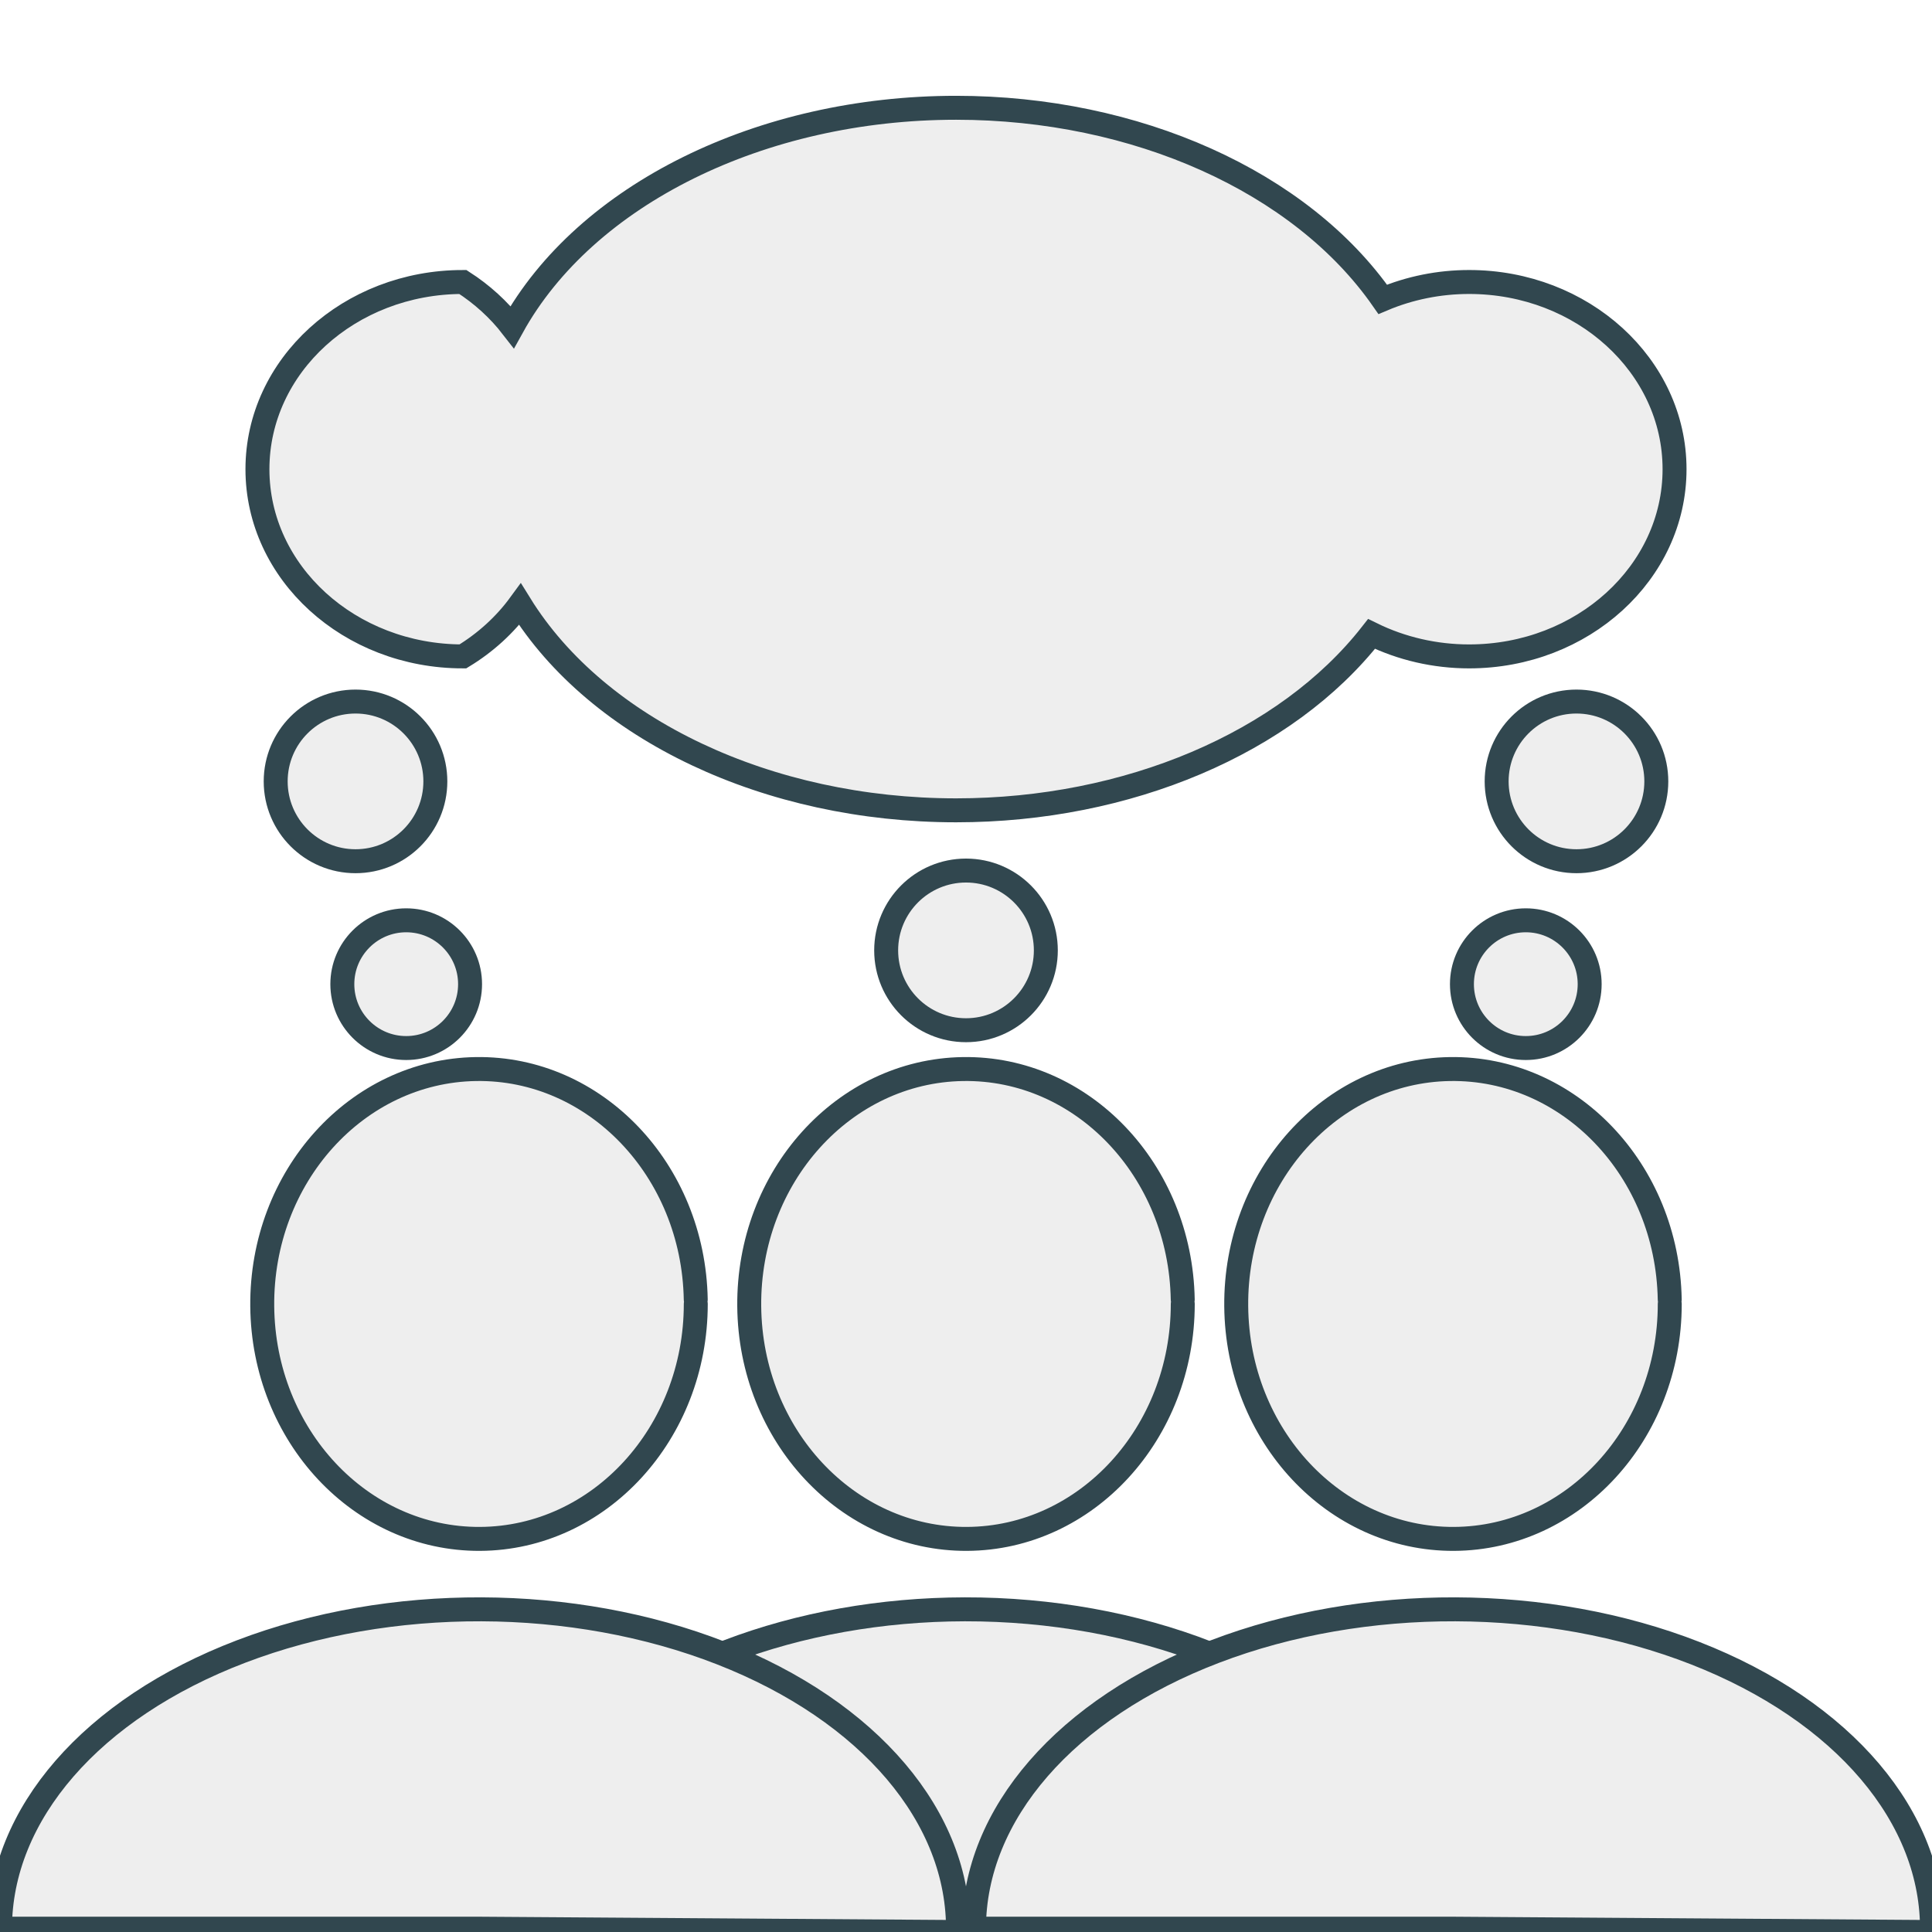
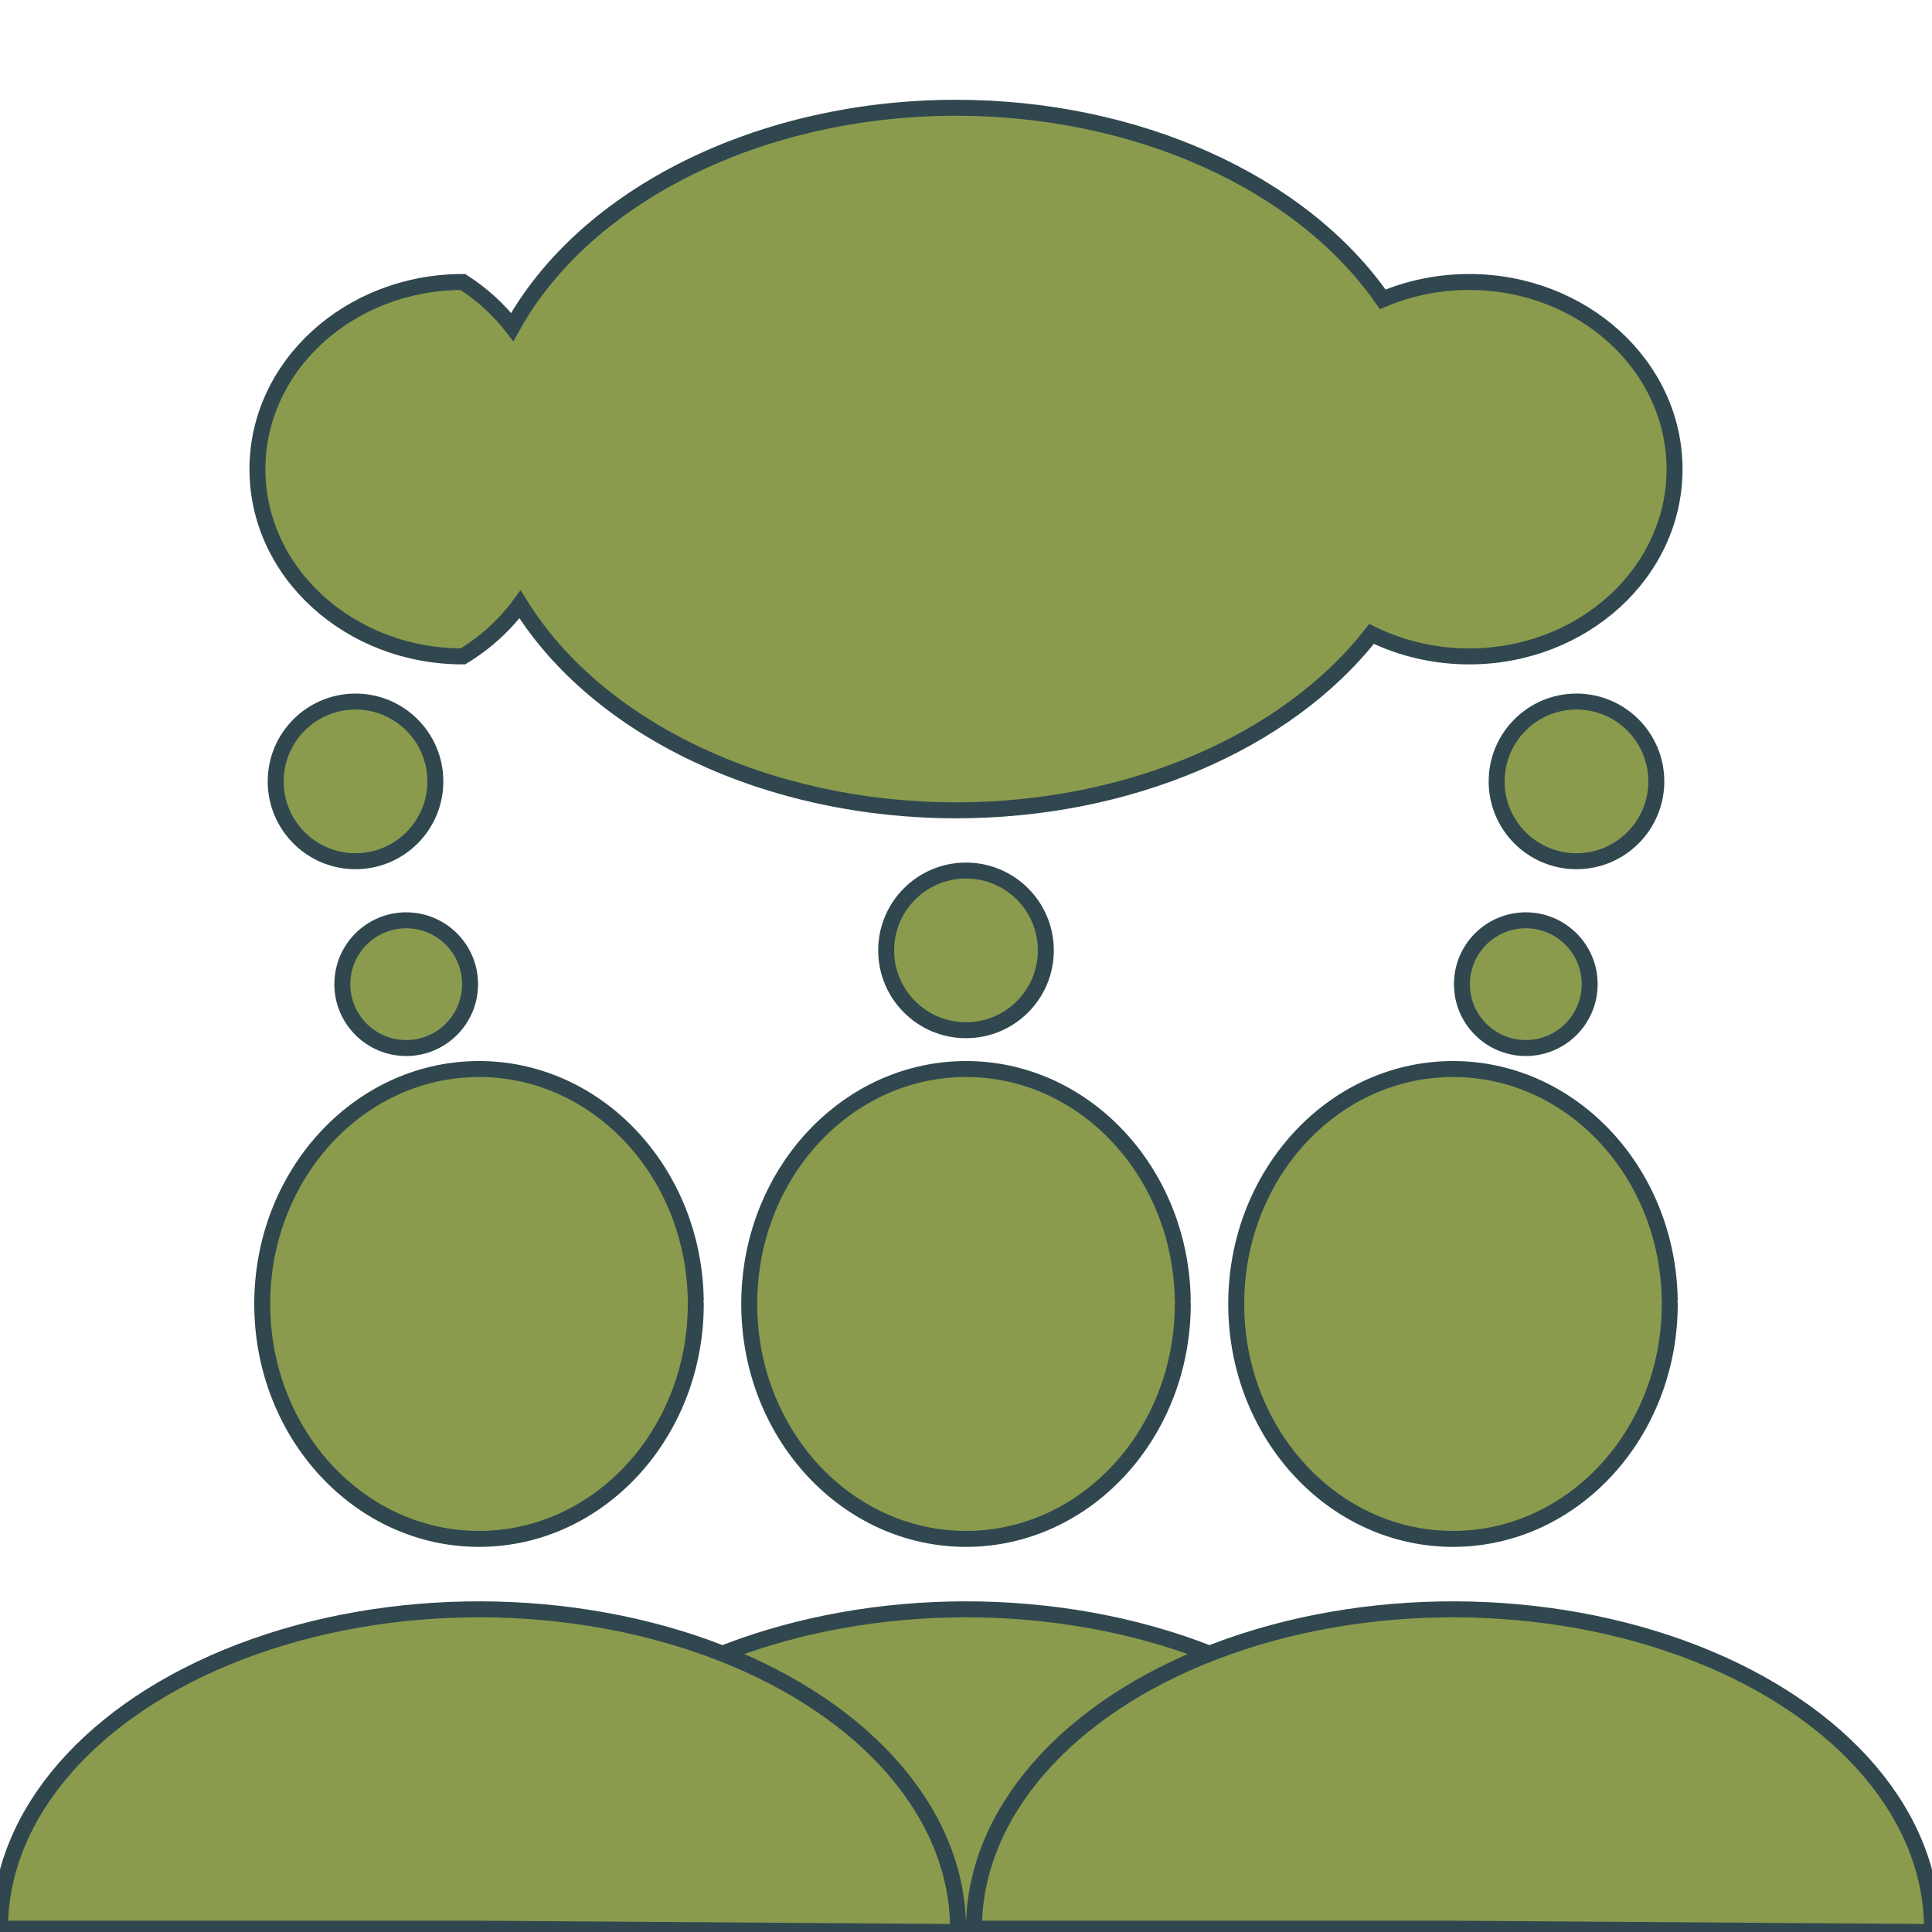
- <svg xmlns="http://www.w3.org/2000/svg" id="svg1770" version="1.1" viewBox="0 0 60.5 60.5" height="60.5mm" width="60.5mm">
+ <svg xmlns="http://www.w3.org/2000/svg" width="60.5mm" height="60.5mm" viewBox="0 0 60.5 60.5" version="1.1" id="svg1770">
  <defs id="defs1764" />
  <g id="layer1">
-     <g id="g856" style="stroke:#31474f;stroke-opacity:1;stroke-width:0.75;stroke-miterlimit:4;stroke-dasharray:none;fill:#eeeeee;fill-opacity:1">
-       <path style="fill:#eeeeee;stroke-width:0.75;stroke-linecap:round;stroke:#31474f;stroke-opacity:1;stroke-miterlimit:4;stroke-dasharray:none;fill-opacity:1" id="path2387" d="m 37.038,40.833 a 6.788,7.357 0 0 1 -6.756,7.357 6.788,7.357 0 0 1 -6.82,-7.287 6.788,7.357 0 0 1 6.691,-7.426 6.788,7.357 0 0 1 6.884,7.216" />
-       <path transform="scale(0.2645833)" d="M 114.189 190.471 A 56.693 37.795 0 0 0 86.154 195.469 A 56.693 37.795 0 0 0 85.445 195.744 A -56.693 -37.795 0 0 1 113.049 228.268 L 114.33 228.268 L 171.021 228.662 A 56.693 37.795 0 0 0 170.688 228.268 L 115.275 228.268 A 56.693 37.795 0 0 1 143.314 196.018 A 56.693 37.795 0 0 0 143.018 195.668 A 56.693 37.795 0 0 0 114.189 190.471 z " style="fill:#eeeeee;stroke:#31474f;stroke-width:2.835;stroke-linecap:round;stroke-miterlimit:4;stroke-dasharray:none;stroke-opacity:1;fill-opacity:1" id="path2389" />
-       <path id="path2391" style="fill:#eeeeee;stroke-width:0.75;stroke-linecap:round;stroke:#31474f;stroke-opacity:1;stroke-miterlimit:4;stroke-dasharray:none;fill-opacity:1" d="m 21.788,40.833 a 6.788,7.357 0 0 1 -6.756,7.357 6.788,7.357 0 0 1 -6.82,-7.287 6.788,7.357 0 0 1 6.691,-7.426 6.788,7.357 0 0 1 6.884,7.216" />
-       <path transform="scale(-1)" id="path2393" style="fill:#eeeeee;stroke-width:0.75;stroke-linecap:round;stroke:#31474f;stroke-opacity:1;stroke-miterlimit:4;stroke-dasharray:none;fill-opacity:1" d="m 0,-60.396 a 15,10 0 0 1 -7.545,8.678 15,10 0 0 1 -15.045,-0.052 15,10 0 0 1 -7.409,-8.73 L -15,-60.396 Z" />
-       <path style="fill:#eeeeee;stroke-width:0.75;stroke-linecap:round;stroke:#31474f;stroke-opacity:1;stroke-miterlimit:4;stroke-dasharray:none;fill-opacity:1" id="path2395" d="m 52.288,40.833 a 6.788,7.357 0 0 1 -6.756,7.357 6.788,7.357 0 0 1 -6.82,-7.287 6.788,7.357 0 0 1 6.691,-7.426 6.788,7.357 0 0 1 6.884,7.216" />
-       <path style="fill:#eeeeee;stroke-width:0.75;stroke-linecap:round;stroke:#31474f;stroke-opacity:1;stroke-miterlimit:4;stroke-dasharray:none;fill-opacity:1" id="path2397" transform="scale(-1)" d="m -30.5,-60.396 a 15,10 0 0 1 -7.545,8.678 15,10 0 0 1 -15.045,-0.052 15,10 0 0 1 -7.409,-8.73 L -45.5,-60.396 Z" />
-       <circle r="2.5" cy="29.761" cx="30.25" id="circle2440" style="fill:#eeeeee;stroke-width:0.75;stroke-linecap:round;stroke:#31474f;stroke-opacity:1;stroke-miterlimit:4;stroke-dasharray:none;fill-opacity:1" />
-       <path transform="scale(0.2645833)" d="M 113.162 12.756 A 56.693 41.575 0 0 0 60.629 38.701 A -24.315 22.156 0 0 0 54.783 33.375 A -24.315 22.156 0 0 0 30.469 55.531 A -24.315 22.156 0 0 0 54.783 77.688 A -24.315 22.156 0 0 0 61.545 71.525 A 56.693 41.575 0 0 0 113.162 95.906 A 56.693 41.575 0 0 0 162.33 75.029 A 24.315 22.156 0 0 0 173.877 77.688 A 24.315 22.156 0 0 0 198.191 55.531 A 24.315 22.156 0 0 0 173.877 33.375 A 24.315 22.156 0 0 0 163.654 35.428 A 56.693 41.575 0 0 0 113.162 12.756 z " style="fill:#eeeeee;stroke:#31474f;stroke-width:2.835;stroke-linecap:round;stroke-miterlimit:4;stroke-dasharray:none;stroke-opacity:1;fill-opacity:1" id="path2411" />
-       <g style="fill:#eeeeee;stroke:#31474f;stroke-opacity:1;stroke-width:0.75;stroke-miterlimit:4;stroke-dasharray:none;fill-opacity:1" id="g2450">
-         <circle r="2" cy="30.819" cx="12.72" id="path2438" style="fill:#eeeeee;stroke-width:0.75;stroke-linecap:round;stroke:#31474f;stroke-opacity:1;stroke-miterlimit:4;stroke-dasharray:none;fill-opacity:1" />
-         <circle style="fill:#eeeeee;stroke-width:0.75;stroke-linecap:round;stroke:#31474f;stroke-opacity:1;stroke-miterlimit:4;stroke-dasharray:none;fill-opacity:1" id="circle2444" cx="11.133" cy="24.469" r="2.5" />
+     <g style="stroke:#31474f;stroke-opacity:1;stroke-width:0.5;stroke-miterlimit:4;stroke-dasharray:none;fill:#8a9b4e;fill-opacity:1" id="g856">
+       <path d="m 37.038,40.833 a 6.788,7.357 0 0 1 -6.756,7.357 6.788,7.357 0 0 1 -6.82,-7.287 6.788,7.357 0 0 1 6.691,-7.426 6.788,7.357 0 0 1 6.884,7.216" id="path2387" style="fill:#8a9b4e;stroke-width:0.5;stroke-linecap:round;stroke:#31474f;stroke-opacity:1;stroke-miterlimit:4;stroke-dasharray:none;fill-opacity:1" />
+       <path id="path2389" style="fill:#8a9b4e;stroke:#31474f;stroke-width:1.89;stroke-linecap:round;stroke-miterlimit:4;stroke-dasharray:none;stroke-opacity:1;fill-opacity:1" d="M 114.189 190.471 A 56.693 37.795 0 0 0 86.154 195.469 A 56.693 37.795 0 0 0 85.445 195.744 A -56.693 -37.795 0 0 1 113.049 228.268 L 114.33 228.268 L 171.021 228.662 A 56.693 37.795 0 0 0 170.688 228.268 L 115.275 228.268 A 56.693 37.795 0 0 1 143.314 196.018 A 56.693 37.795 0 0 0 143.018 195.668 A 56.693 37.795 0 0 0 114.189 190.471 z " transform="scale(0.2645833)" />
+       <path d="m 21.788,40.833 a 6.788,7.357 0 0 1 -6.756,7.357 6.788,7.357 0 0 1 -6.82,-7.287 6.788,7.357 0 0 1 6.691,-7.426 6.788,7.357 0 0 1 6.884,7.216" style="fill:#8a9b4e;stroke-width:0.5;stroke-linecap:round;stroke:#31474f;stroke-opacity:1;stroke-miterlimit:4;stroke-dasharray:none;fill-opacity:1" id="path2391" />
+       <path d="m 0,-60.396 a 15,10 0 0 1 -7.545,8.678 15,10 0 0 1 -15.045,-0.052 15,10 0 0 1 -7.409,-8.73 L -15,-60.396 Z" style="fill:#8a9b4e;stroke-width:0.5;stroke-linecap:round;stroke:#31474f;stroke-opacity:1;stroke-miterlimit:4;stroke-dasharray:none;fill-opacity:1" id="path2393" transform="scale(-1)" />
+       <path d="m 52.288,40.833 a 6.788,7.357 0 0 1 -6.756,7.357 6.788,7.357 0 0 1 -6.82,-7.287 6.788,7.357 0 0 1 6.691,-7.426 6.788,7.357 0 0 1 6.884,7.216" id="path2395" style="fill:#8a9b4e;stroke-width:0.5;stroke-linecap:round;stroke:#31474f;stroke-opacity:1;stroke-miterlimit:4;stroke-dasharray:none;fill-opacity:1" />
+       <path d="m -30.5,-60.396 a 15,10 0 0 1 -7.545,8.678 15,10 0 0 1 -15.045,-0.052 15,10 0 0 1 -7.409,-8.73 L -45.5,-60.396 Z" transform="scale(-1)" id="path2397" style="fill:#8a9b4e;stroke-width:0.5;stroke-linecap:round;stroke:#31474f;stroke-opacity:1;stroke-miterlimit:4;stroke-dasharray:none;fill-opacity:1" />
+       <circle style="fill:#8a9b4e;stroke-width:0.5;stroke-linecap:round;stroke:#31474f;stroke-opacity:1;stroke-miterlimit:4;stroke-dasharray:none;fill-opacity:1" id="circle2440" cx="30.25" cy="29.761" r="2.5" />
+       <path id="path2411" style="fill:#8a9b4e;stroke:#31474f;stroke-width:1.89;stroke-linecap:round;stroke-miterlimit:4;stroke-dasharray:none;stroke-opacity:1;fill-opacity:1" d="M 113.162 12.756 A 56.693 41.575 0 0 0 60.629 38.701 A -24.315 22.156 0 0 0 54.783 33.375 A -24.315 22.156 0 0 0 30.469 55.531 A -24.315 22.156 0 0 0 54.783 77.688 A -24.315 22.156 0 0 0 61.545 71.525 A 56.693 41.575 0 0 0 113.162 95.906 A 56.693 41.575 0 0 0 162.33 75.029 A 24.315 22.156 0 0 0 173.877 77.688 A 24.315 22.156 0 0 0 198.191 55.531 A 24.315 22.156 0 0 0 173.877 33.375 A 24.315 22.156 0 0 0 163.654 35.428 A 56.693 41.575 0 0 0 113.162 12.756 z " transform="scale(0.2645833)" />
+       <g id="g2450" style="fill:#8a9b4e;stroke:#31474f;stroke-opacity:1;stroke-width:0.5;stroke-miterlimit:4;stroke-dasharray:none;fill-opacity:1">
+         <circle style="fill:#8a9b4e;stroke-width:0.5;stroke-linecap:round;stroke:#31474f;stroke-opacity:1;stroke-miterlimit:4;stroke-dasharray:none;fill-opacity:1" id="path2438" cx="12.72" cy="30.819" r="2" />
+         <circle r="2.5" cy="24.469" cx="11.133" id="circle2444" style="fill:#8a9b4e;stroke-width:0.5;stroke-linecap:round;stroke:#31474f;stroke-opacity:1;stroke-miterlimit:4;stroke-dasharray:none;fill-opacity:1" />
      </g>
-       <circle transform="scale(-1,1)" r="2" cy="30.819" cx="-47.78" id="circle2483" style="fill:#eeeeee;stroke-width:0.75;stroke-linecap:round;stroke:#31474f;stroke-opacity:1;stroke-miterlimit:4;stroke-dasharray:none;fill-opacity:1" />
-       <circle transform="scale(-1,1)" style="fill:#eeeeee;stroke-width:0.75;stroke-linecap:round;stroke:#31474f;stroke-opacity:1;stroke-miterlimit:4;stroke-dasharray:none;fill-opacity:1" id="circle2485" cx="-49.367" cy="24.469" r="2.5" />
+       <circle style="fill:#8a9b4e;stroke-width:0.5;stroke-linecap:round;stroke:#31474f;stroke-opacity:1;stroke-miterlimit:4;stroke-dasharray:none;fill-opacity:1" id="circle2483" cx="-47.78" cy="30.819" r="2" transform="scale(-1,1)" />
+       <circle r="2.5" cy="24.469" cx="-49.367" id="circle2485" style="fill:#8a9b4e;stroke-width:0.5;stroke-linecap:round;stroke:#31474f;stroke-opacity:1;stroke-miterlimit:4;stroke-dasharray:none;fill-opacity:1" transform="scale(-1,1)" />
    </g>
  </g>
</svg>
